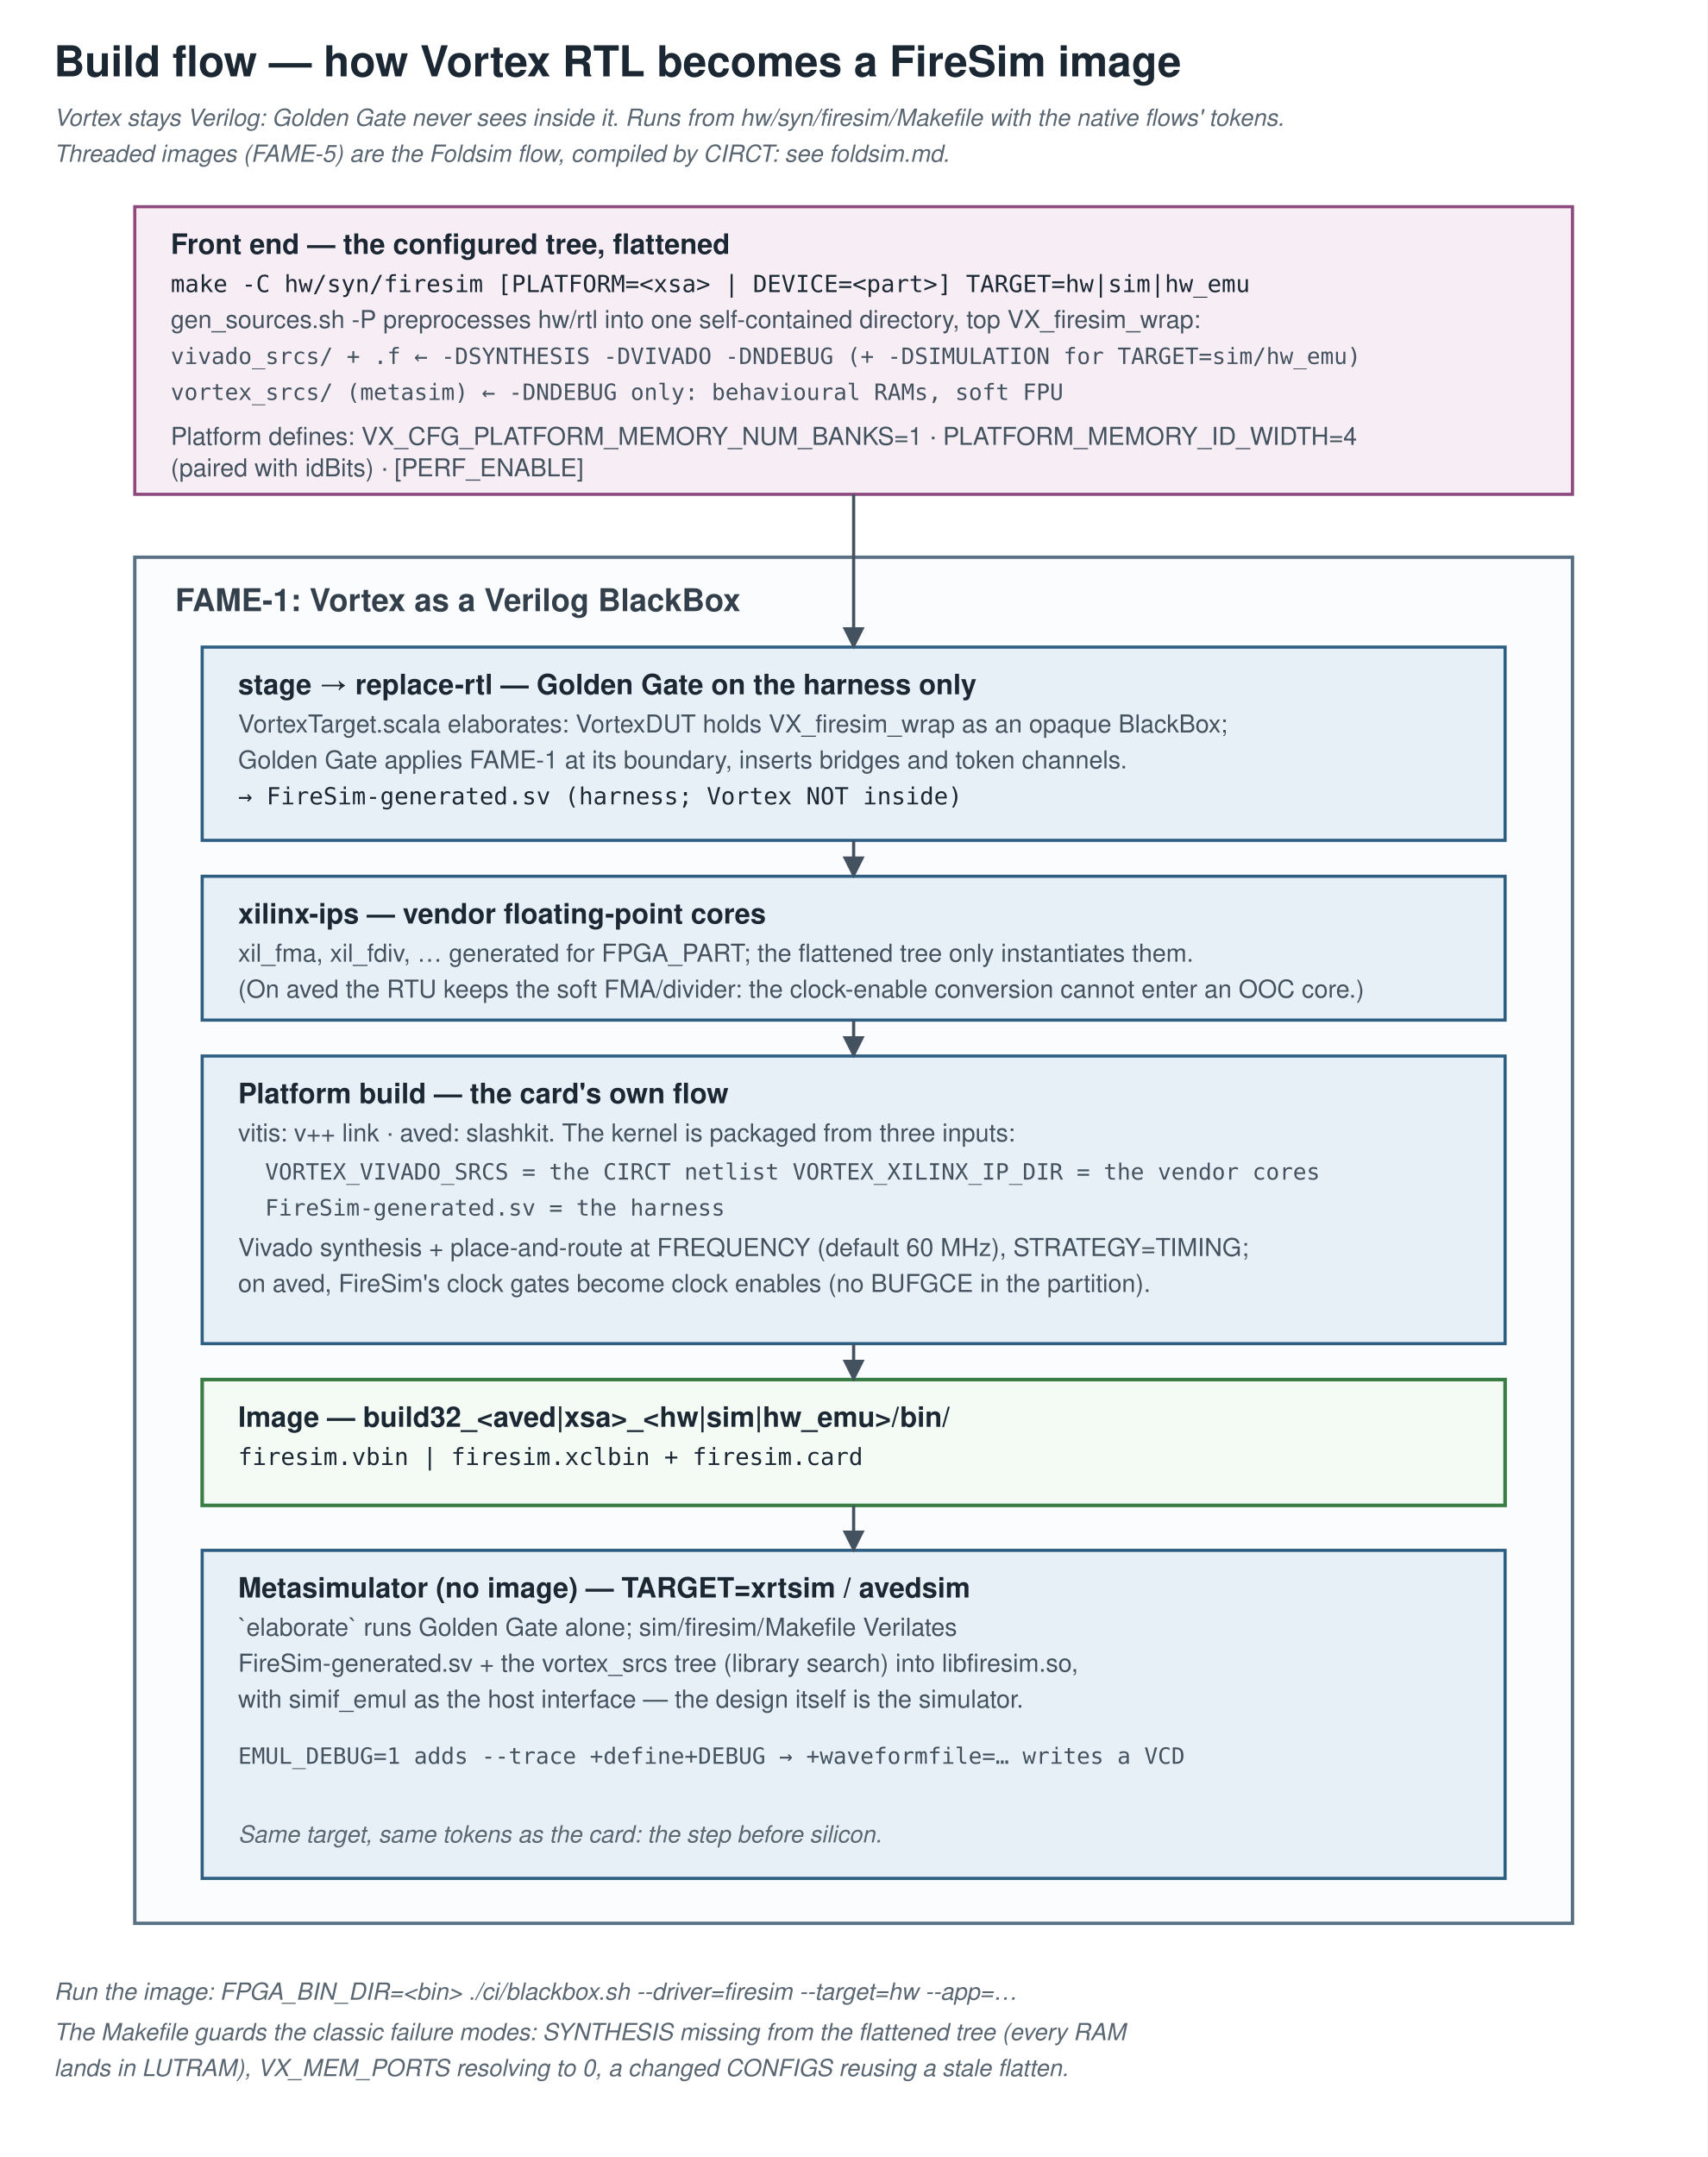
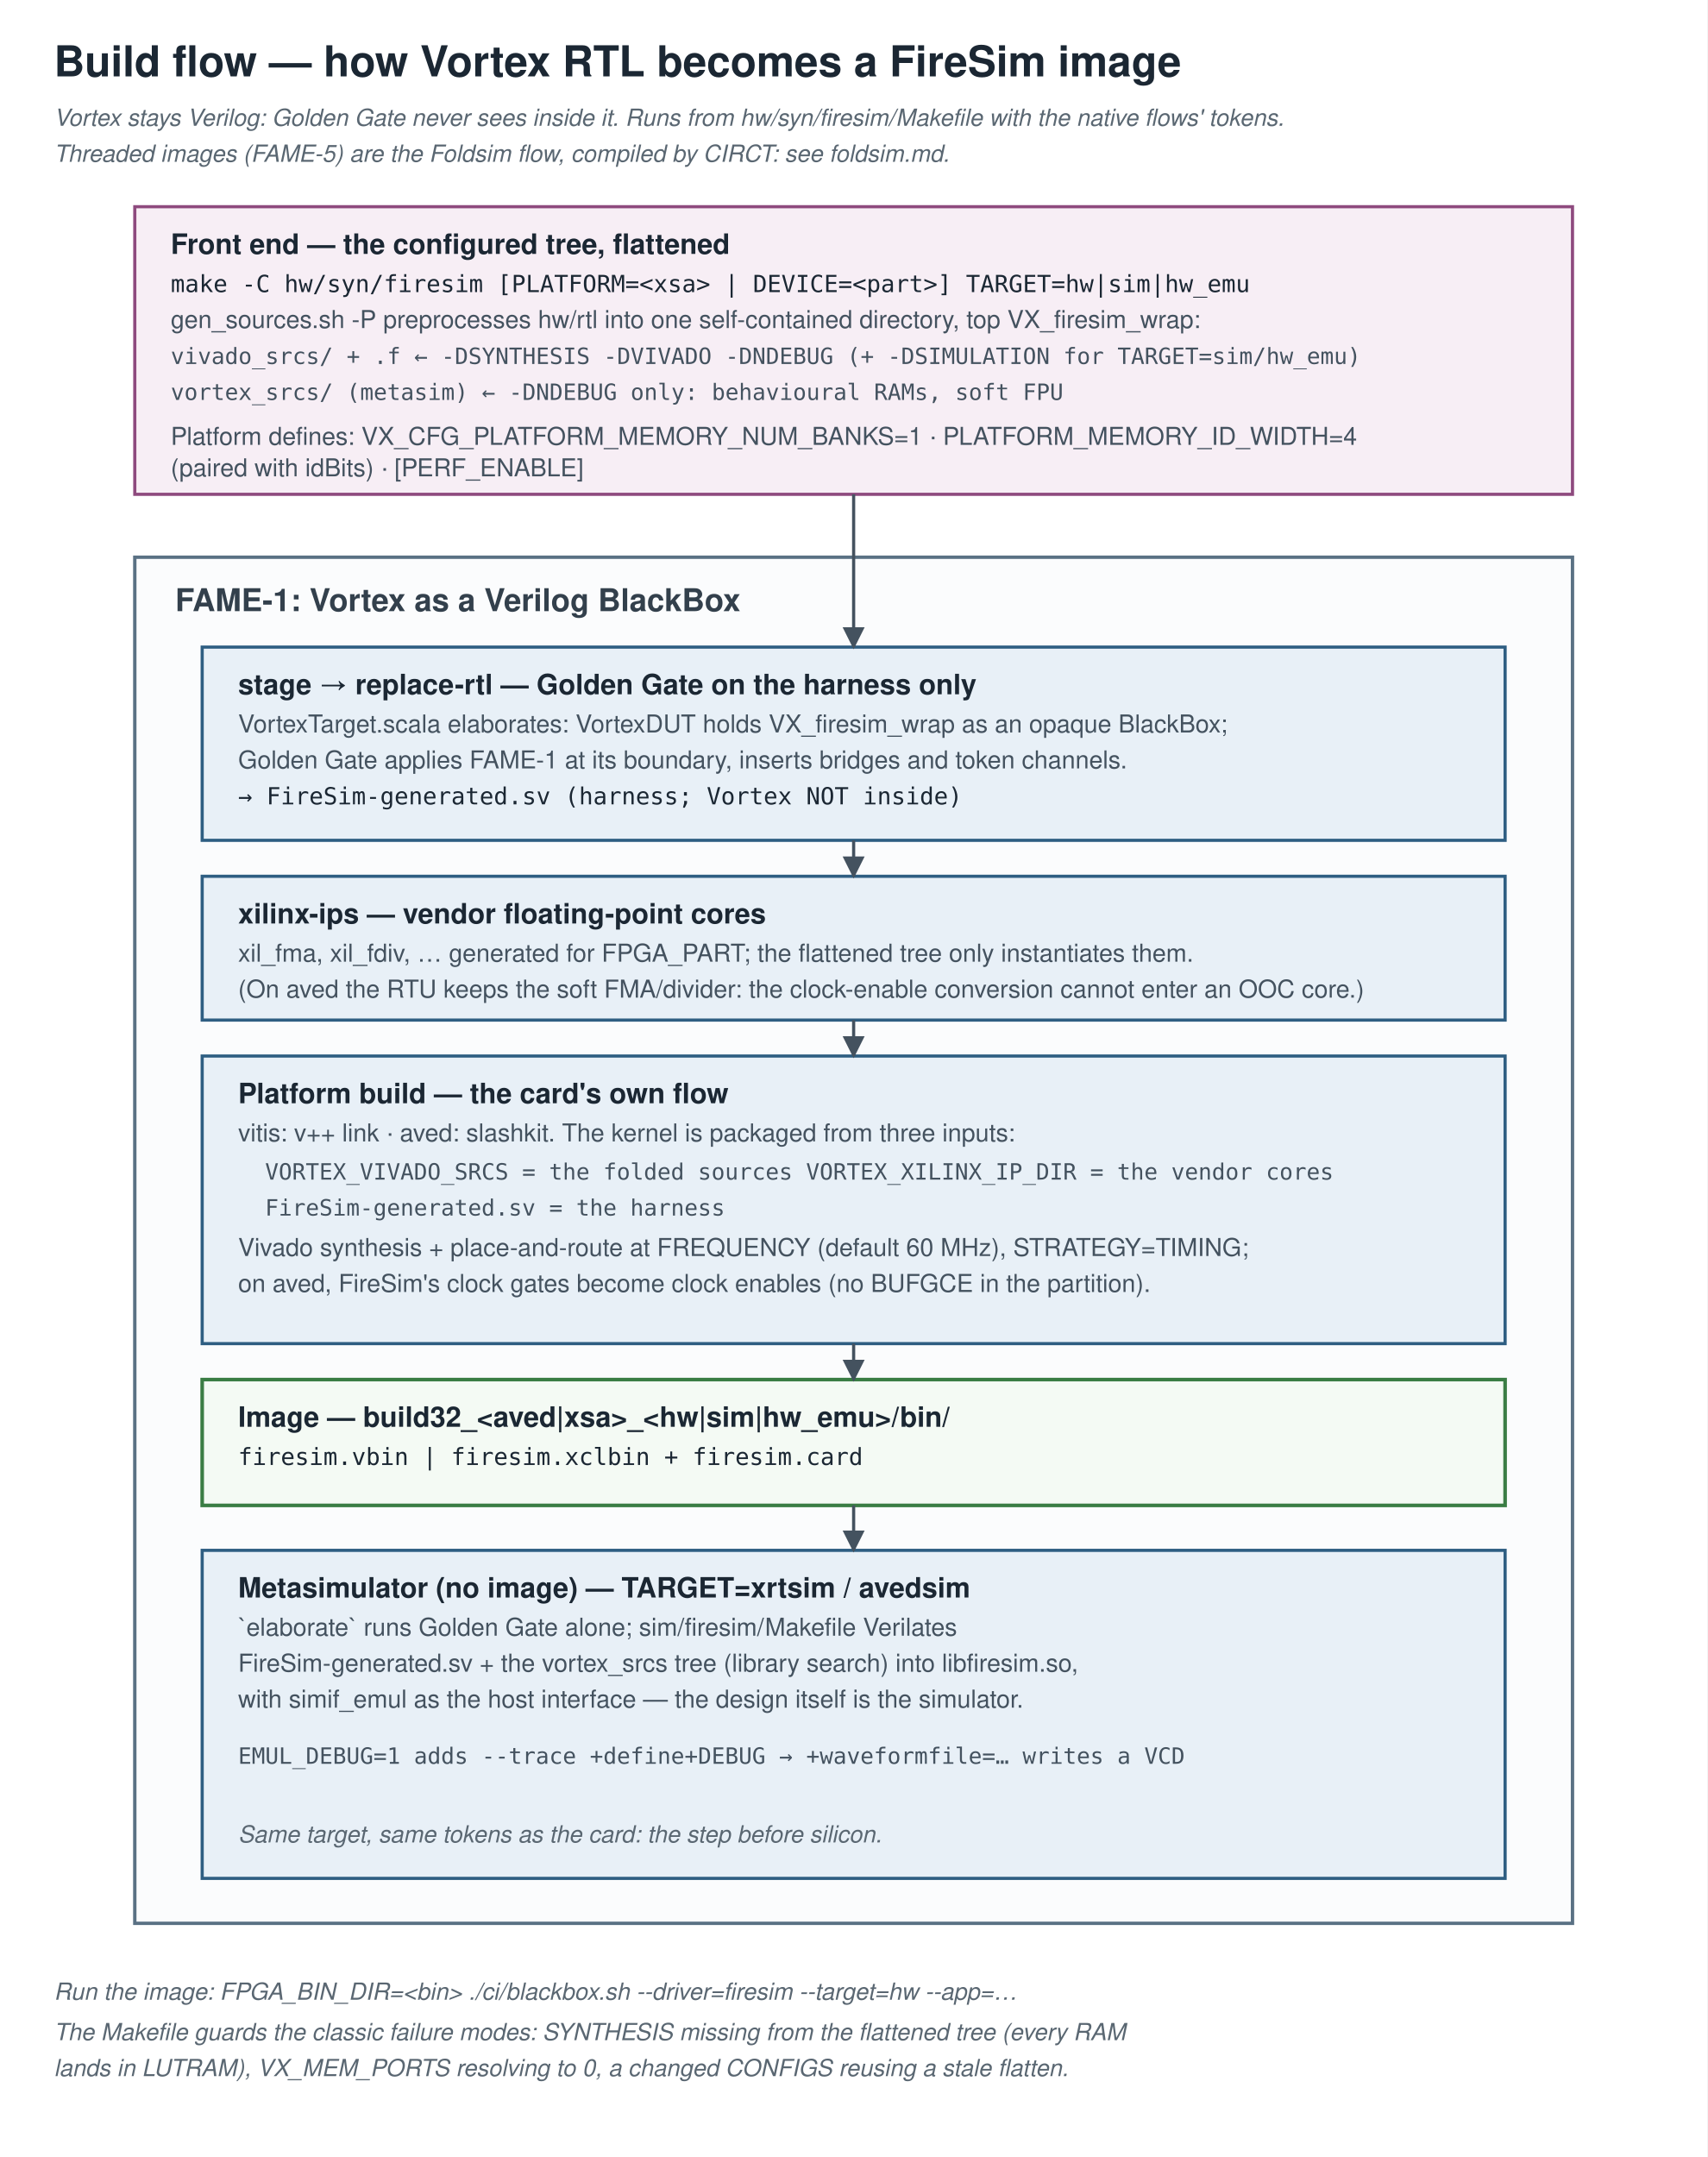
<svg xmlns="http://www.w3.org/2000/svg" viewBox="0 0 760 960" font-family="Helvetica, Arial, sans-serif">
  <defs>
    <marker id="arr" viewBox="0 0 10 10" refX="9" refY="5" markerWidth="7" markerHeight="7" orient="auto-start-reverse">
      <path d="M0,0 L10,5 L0,10 z" fill="#44525f" />
    </marker>
  </defs>
  <style>
    .t    { fill:#1b2733; font-size:19px; font-weight:bold; }
    .gt   { fill:#33404c; font-size:14px; font-weight:bold; }
    .th   { fill:#1b2733; font-size:12.5px; font-weight:bold; }
    .ts   { fill:#44525f; font-size:11px; }
    .tt   { fill:#5a6772; font-size:10.5px; font-style:italic; }
    .mono { font-family:"DejaVu Sans Mono", monospace; font-size:10.5px; fill:#1b2733; }
    .monos{ font-family:"DejaVu Sans Mono", monospace; font-size:10px; fill:#44525f; }
    .src  { fill:#f7eef5; stroke:#8e4a7e; stroke-width:1.4; }
    .step { fill:#e8f0f7; stroke:#2e5e82; stroke-width:1.4; }
    .gg   { fill:#dde9f3; stroke:#2e5e82; stroke-width:1.6; }
    .out  { fill:#f4faf4; stroke:#3a7d44; stroke-width:1.6; }
    .f5   { fill:#fdf6e9; stroke:#a8781f; stroke-width:1.4; }
    .grp  { fill:#fbfcfd; stroke:#5a7184; stroke-width:1.5; }
    .w    { stroke:#44525f; stroke-width:1.4; fill:none; marker-end:url(#arr); }
  </style>
  <rect x="0" y="0" width="760" height="960" fill="#ffffff" />
  <text x="24" y="34" class="t">Build flow — how Vortex RTL becomes a FireSim image</text>
  <text x="24" y="56" class="tt">Vortex stays Verilog: Golden Gate never sees inside it. Runs from hw/syn/firesim/Makefile with the native flows' tokens.</text>
  <text x="24" y="72" class="tt">Threaded images (FAME-5) are the Foldsim flow, compiled by CIRCT: see foldsim.md.</text>
  <rect x="60" y="92" width="640" height="128" class="src" />
  <text x="76" y="113" class="th">Front end — the configured tree, flattened</text>
  <text x="76" y="130" class="mono">make -C hw/syn/firesim [PLATFORM=&lt;xsa&gt; | DEVICE=&lt;part&gt;] TARGET=hw|sim|hw_emu</text>
  <text x="76" y="146" class="ts">gen_sources.sh -P preprocesses hw/rtl into one self-contained directory, top VX_firesim_wrap:</text>
  <text x="76" y="162" class="monos">vivado_srcs/ + .f    ← -DSYNTHESIS -DVIVADO -DNDEBUG (+ -DSIMULATION for TARGET=sim/hw_emu)</text>
  <text x="76" y="178" class="monos">vortex_srcs/ (metasim) ← -DNDEBUG only: behavioural RAMs, soft FPU</text>
  <text x="76" y="198" class="ts">Platform defines: VX_CFG_PLATFORM_MEMORY_NUM_BANKS=1 · PLATFORM_MEMORY_ID_WIDTH=4</text>
  <text x="76" y="212" class="ts">(paired with idBits) · [PERF_ENABLE]</text>
  <rect x="60" y="248" width="640" height="608" class="grp" />
  <text x="78" y="272" class="gt">FAME-1: Vortex as a Verilog BlackBox</text>
  <rect x="90" y="288" width="580" height="86" class="step" />
  <text x="106" y="309" class="th">stage → replace-rtl — Golden Gate on the harness only</text>
  <text x="106" y="326" class="ts">VortexTarget.scala elaborates: VortexDUT holds VX_firesim_wrap as an opaque BlackBox;</text>
  <text x="106" y="342" class="ts">Golden Gate applies FAME-1 at its boundary, inserts bridges and token channels.</text>
  <text x="106" y="358" class="mono">→ FireSim-generated.sv (harness; Vortex NOT inside)</text>
  <rect x="90" y="390" width="580" height="64" class="step" />
  <text x="106" y="411" class="th">xilinx-ips — vendor floating-point cores</text>
  <text x="106" y="428" class="ts">xil_fma, xil_fdiv, … generated for FPGA_PART; the flattened tree only instantiates them.</text>
  <text x="106" y="444" class="ts">(On aved the RTU keeps the soft FMA/divider: the clock-enable conversion cannot enter an OOC core.)</text>
  <rect x="90" y="470" width="580" height="128" class="step" />
  <text x="106" y="491" class="th">Platform build — the card's own flow</text>
  <text x="106" y="508" class="ts">vitis: v++ link · aved: slashkit. The kernel is packaged from three inputs:</text>
-   <text x="118" y="525" class="monos">VORTEX_VIVADO_SRCS = the CIRCT netlist      VORTEX_XILINX_IP_DIR = the vendor cores</text>
+   <text x="118" y="525" class="monos">VORTEX_VIVADO_SRCS = the folded sources     VORTEX_XILINX_IP_DIR = the vendor cores</text>
  <text x="118" y="541" class="monos">FireSim-generated.sv = the harness</text>
  <text x="106" y="559" class="ts">Vivado synthesis + place-and-route at FREQUENCY (default 60 MHz), STRATEGY=TIMING;</text>
  <text x="106" y="575" class="ts">on aved, FireSim's clock gates become clock enables (no BUFGCE in the partition).</text>
  <rect x="90" y="614" width="580" height="56" class="out" />
  <text x="106" y="635" class="th">Image — build32_&lt;aved|xsa&gt;_&lt;hw|sim|hw_emu&gt;/bin/</text>
  <text x="106" y="652" class="mono">firesim.vbin | firesim.xclbin  +  firesim.card</text>
  <rect x="90" y="690" width="580" height="146" class="step" />
  <text x="106" y="711" class="th">Metasimulator (no image) — TARGET=xrtsim / avedsim</text>
  <text x="106" y="728" class="ts">`elaborate` runs Golden Gate alone; sim/firesim/Makefile Verilates</text>
  <text x="106" y="744" class="ts">FireSim-generated.sv + the vortex_srcs tree (library search) into libfiresim.so,</text>
  <text x="106" y="760" class="ts">with simif_emul as the host interface — the design itself is the simulator.</text>
  <text x="106" y="785" class="monos">EMUL_DEBUG=1 adds --trace +define+DEBUG → +waveformfile=… writes a VCD</text>
  <text x="106" y="820" class="tt">Same target, same tokens as the card: the step before silicon.</text>
  <line x1="380" y1="220" x2="380" y2="288" class="w" />
  <line x1="380" y1="374" x2="380" y2="390" class="w" />
  <line x1="380" y1="454" x2="380" y2="470" class="w" />
  <line x1="380" y1="598" x2="380" y2="614" class="w" />
  <line x1="380" y1="670" x2="380" y2="690" class="w" />
  <text x="24" y="890" class="tt">Run the image: FPGA_BIN_DIR=&lt;bin&gt; ./ci/blackbox.sh --driver=firesim --target=hw --app=…</text>
  <text x="24" y="908" class="tt">The Makefile guards the classic failure modes: SYNTHESIS missing from the flattened tree (every RAM</text>
  <text x="24" y="924" class="tt">lands in LUTRAM), VX_MEM_PORTS resolving to 0, a changed CONFIGS reusing a stale flatten.</text>
</svg>
